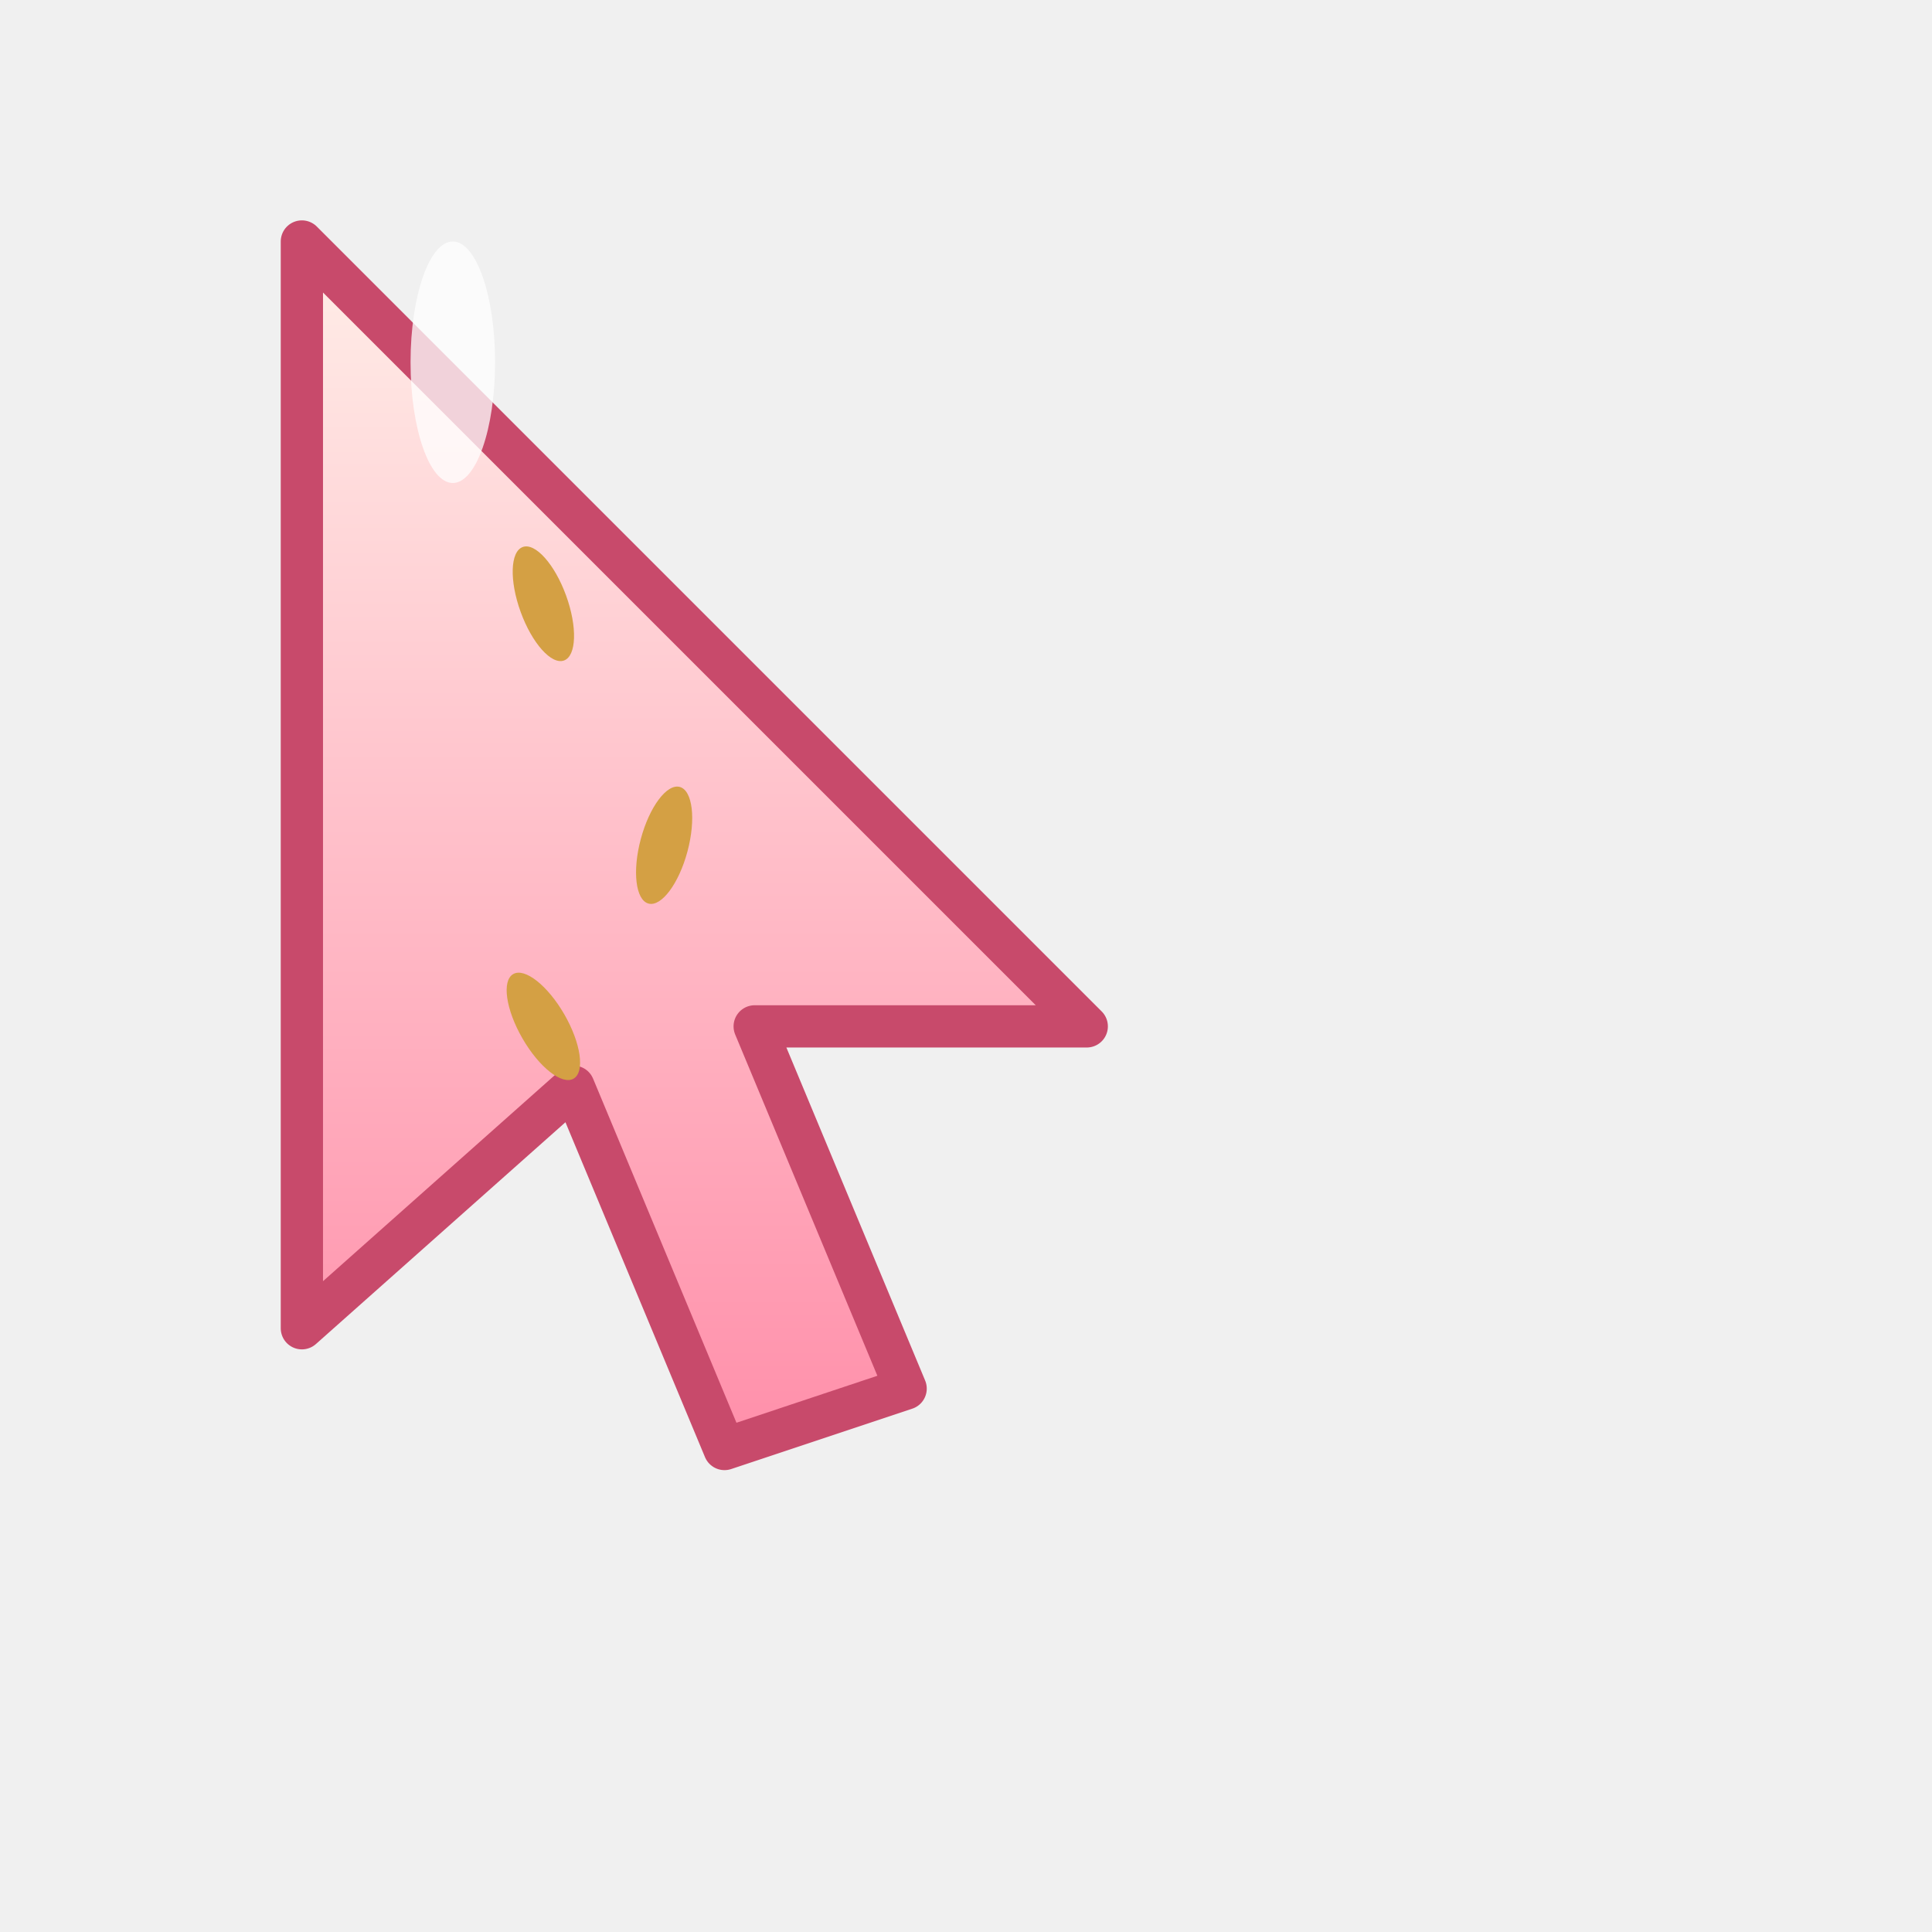
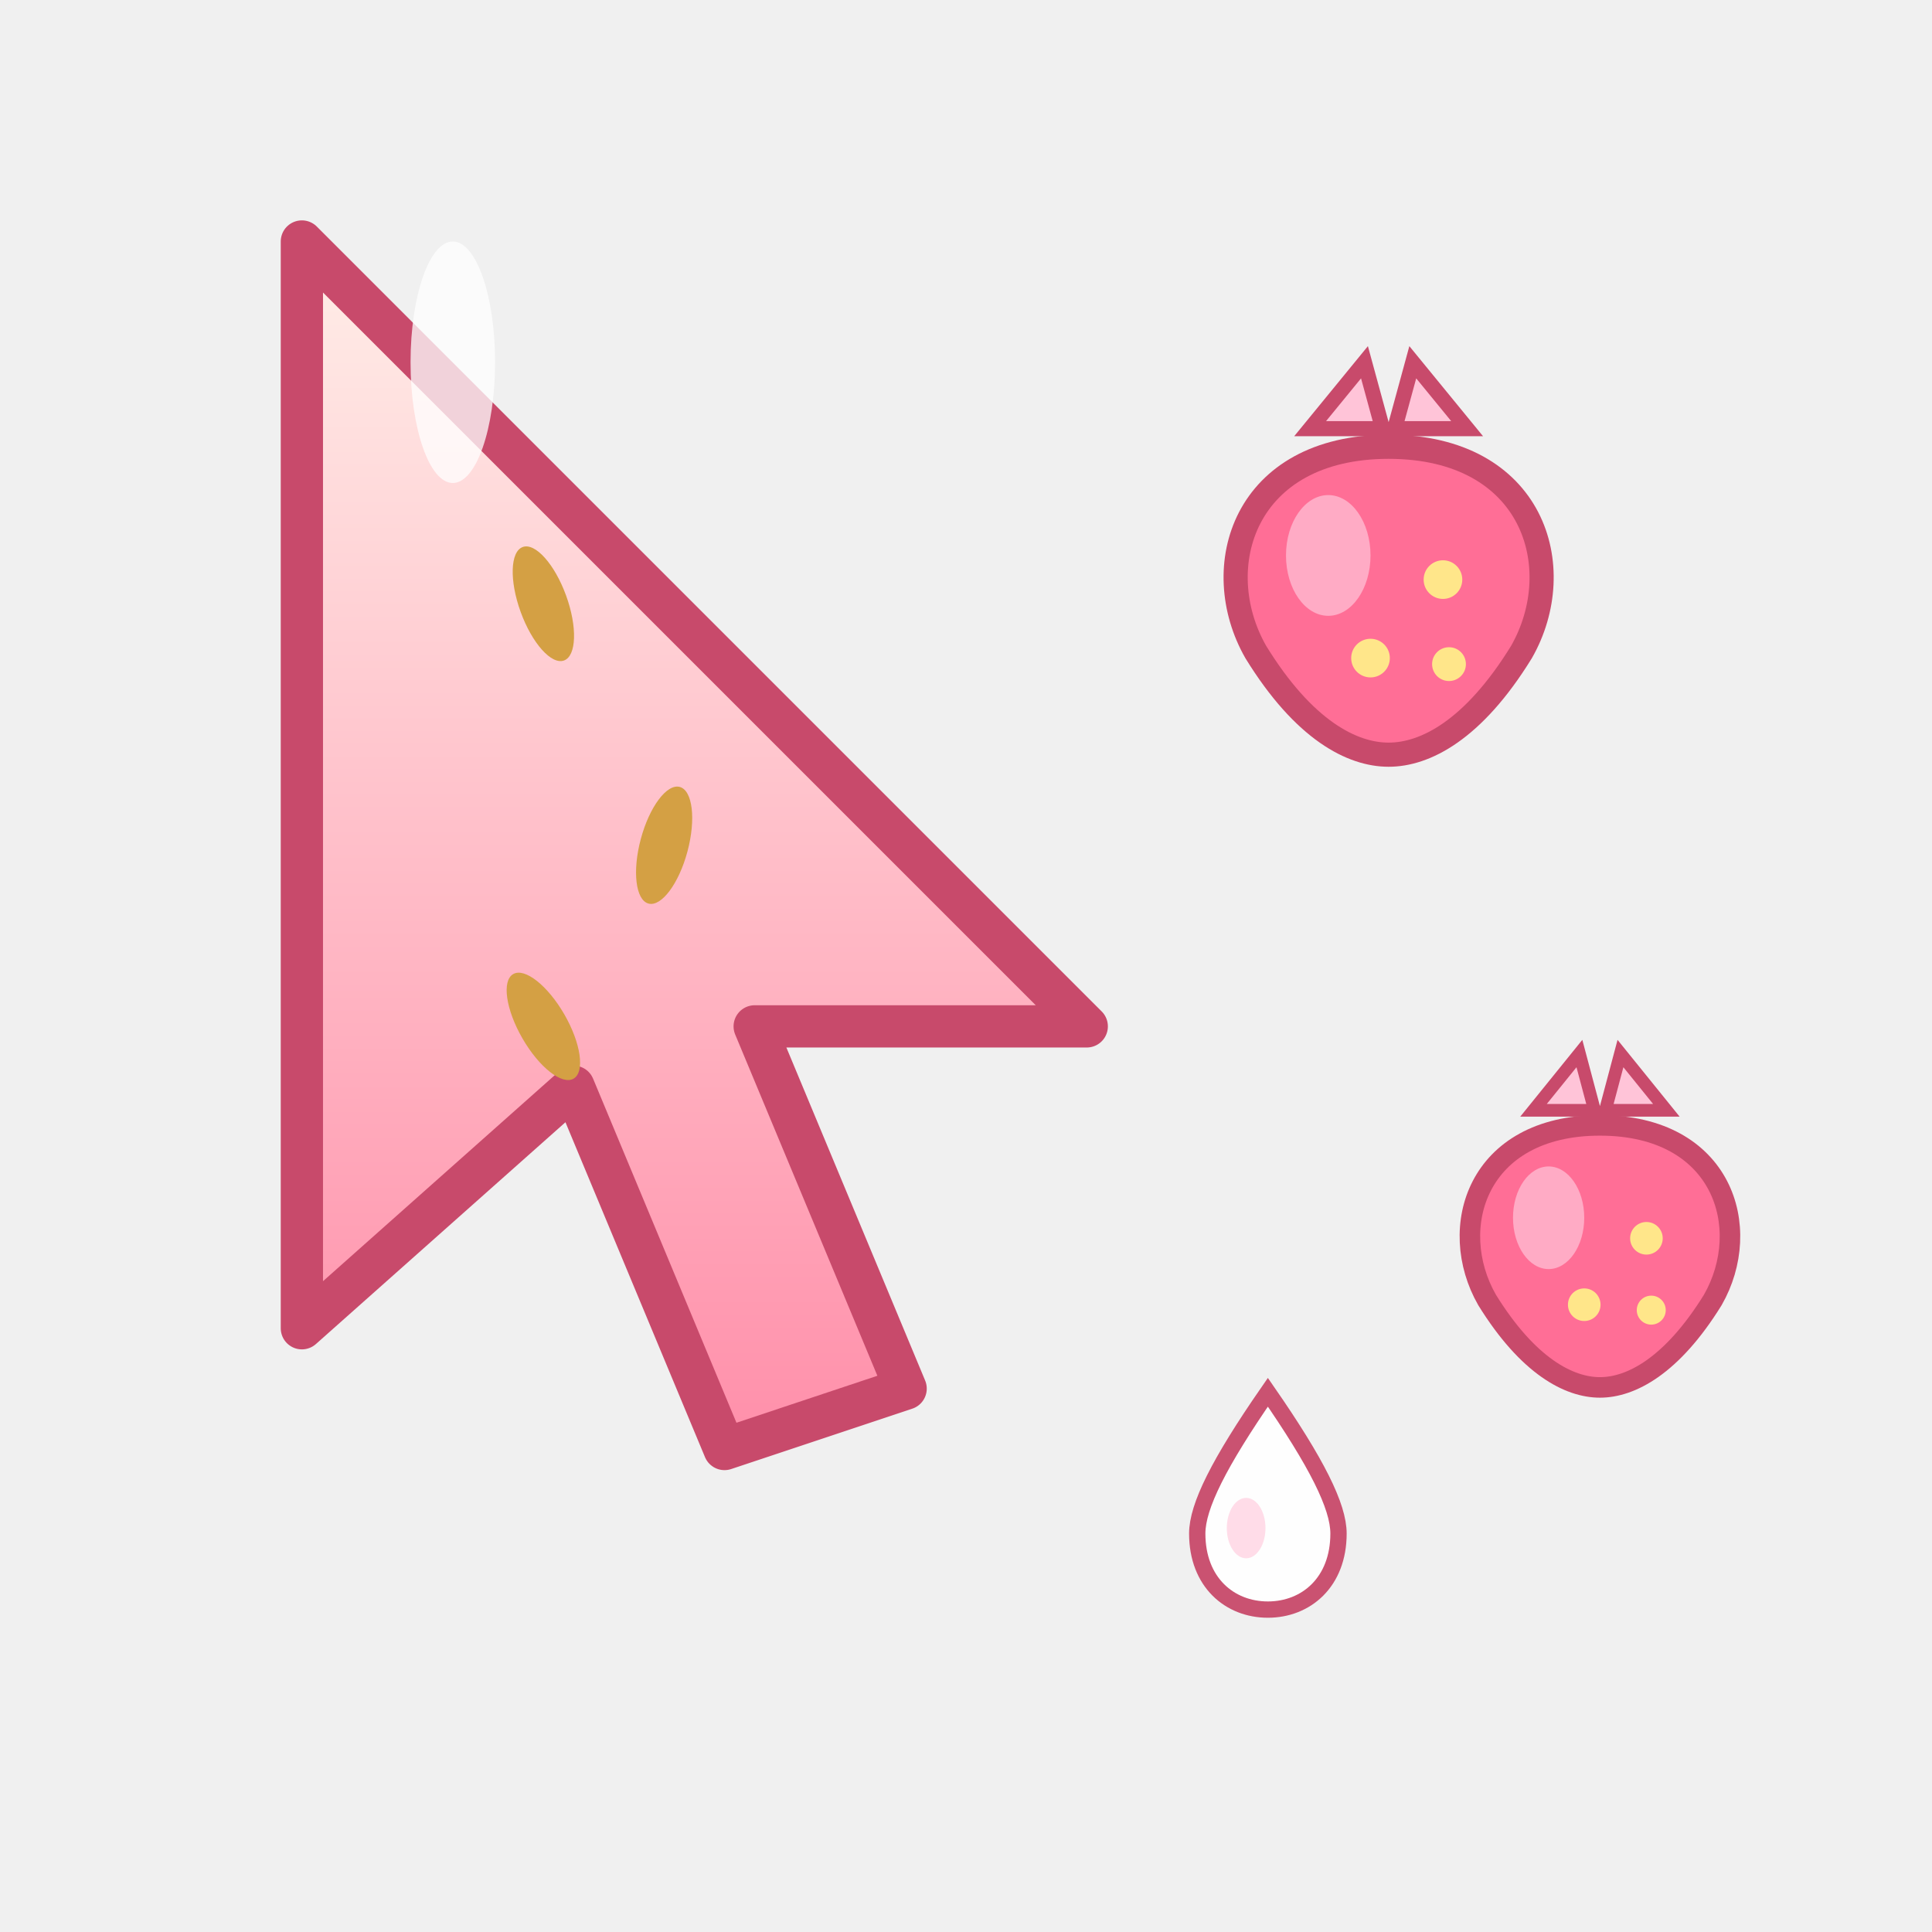
<svg xmlns="http://www.w3.org/2000/svg" viewBox="0 0 32 32" width="32" height="32">
  <defs>
    <linearGradient id="straw_pt" x1="0%" y1="0%" x2="0%" y2="100%">
      <stop offset="0%" stop-color="#FFEEE8" />
      <stop offset="100%" stop-color="#FF8FAA" />
    </linearGradient>
  </defs>
  <path d="M5,4 L5,22 L9.5,18 L12,24 L15,23 L12.5,17 L18,17 Z" fill="url(#straw_pt)" stroke="#C84A6B" stroke-width="0.7" stroke-linejoin="round" />
  <ellipse cx="9" cy="10" rx="0.4" ry="1" fill="#D4A044" transform="rotate(-20 9 10)" />
  <ellipse cx="11" cy="14" rx="0.4" ry="1" fill="#D4A044" transform="rotate(15 11 14)" />
  <ellipse cx="9" cy="17" rx="0.4" ry="1" fill="#D4A044" transform="rotate(-30 9 17)" />
  <ellipse cx="7.5" cy="6" rx="0.7" ry="2" fill="#FFFFFF" opacity="0.75" />
+   <g transform="translate(23 9)">
+     <g>
+       <animateTransform attributeName="transform" type="rotate" values="0 0 -2.20; 10 0 -2.20; 0 0 -2.20; -10 0 -2.20; 0 0 -2.20" dur="0.55s" begin="0s" repeatCount="indefinite" additive="sum" />
+       <path d="M 0 -1.60 C -2.40 -1.60, -3.00 0.40, -2.20 1.80 C -1.40 3.10, -0.60 3.50, 0 3.50 C 0.60 3.50, 1.40 3.10, 2.20 1.80 C 3.00 0.40, 2.40 -1.60, 0 -1.60 Z" fill="#FF6E96" stroke="#C84A6B" stroke-width="0.40" />
+       <path d="M -1.30 -1.90 L -0.40 -3.00 L -0.10 -1.90 Z M 1.30 -1.90 L 0.40 -3.00 L 0.10 -1.90 Z" fill="#FFC4D8" stroke="#C84A6B" stroke-width="0.25" />
+       <ellipse cx="-1.00" cy="0.20" rx="0.70" ry="1.00" fill="#FFC4D8" opacity="0.7" />
+       <circle cx="0.90" cy="0.60" r="0.32" fill="#FFE68A" />
+       <circle cx="-0.30" cy="1.90" r="0.32" fill="#FFE68A" />
+       <circle cx="1.00" cy="2.00" r="0.28" fill="#FFE68A" />
+     </g>
+   </g>
+   <g transform="translate(26.5 20)">
+     <g>
+       <animateTransform attributeName="transform" type="rotate" values="0 0 -1.87; 10 0 -1.87; 0 0 -1.87; -10 0 -1.87; 0 0 -1.87" dur="0.55s" begin="0.18s" repeatCount="indefinite" additive="sum" />
+       <path d="M 0 -1.36 C -2.04 -1.36, -2.55 0.34, -1.87 1.53 C -1.19 2.63, -0.51 2.98, 0 2.98 C 0.51 2.98, 1.19 2.63, 1.87 1.53 C 2.55 0.34, 2.04 -1.36, 0 -1.36 Z" fill="#FF6E96" stroke="#C84A6B" stroke-width="0.34" />
+       <path d="M -1.10 -1.61 L -0.34 -2.55 L -0.09 -1.61 Z M 1.10 -1.61 L 0.34 -2.55 L 0.09 -1.61 Z" fill="#FFC4D8" stroke="#C84A6B" stroke-width="0.21" />
+       <ellipse cx="-0.85" cy="0.17" rx="0.59" ry="0.85" fill="#FFC4D8" opacity="0.7" />
+       <circle cx="0.77" cy="0.51" r="0.27" fill="#FFE68A" />
+       <circle cx="-0.26" cy="1.61" r="0.27" fill="#FFE68A" />
+       <circle cx="0.85" cy="1.70" r="0.24" fill="#FFE68A" />
+     </g>
+   </g>
+   <g transform="translate(21 24.5)">
+     <g>
+       <animateTransform attributeName="transform" type="translate" values="0 0; 0 1.62; 0 3.24; 0 4.86" dur="1.1s" begin="0.35s" repeatCount="indefinite" additive="sum" />
+       <animate attributeName="opacity" values="1;0.9;0.55;0" dur="1.1s" begin="0.35s" repeatCount="indefinite" />
+       <path d="M 0 -1.44 C 0.81 -0.27, 1.17 0.45, 1.17 0.90 C 1.17 1.71, 0.63 2.16, 0 2.16 C -0.63 2.16, -1.17 1.71, -1.17 0.90 C -1.17 0.45, -0.81 -0.27, 0 -1.44 Z" fill="#FFFFFF" stroke="#C84A6B" stroke-width="0.27" opacity="0.95" />
+       <ellipse cx="-0.36" cy="0.81" rx="0.32" ry="0.50" fill="#FFC4D8" opacity="0.6" />
+     </g>
+   </g>
</svg>
